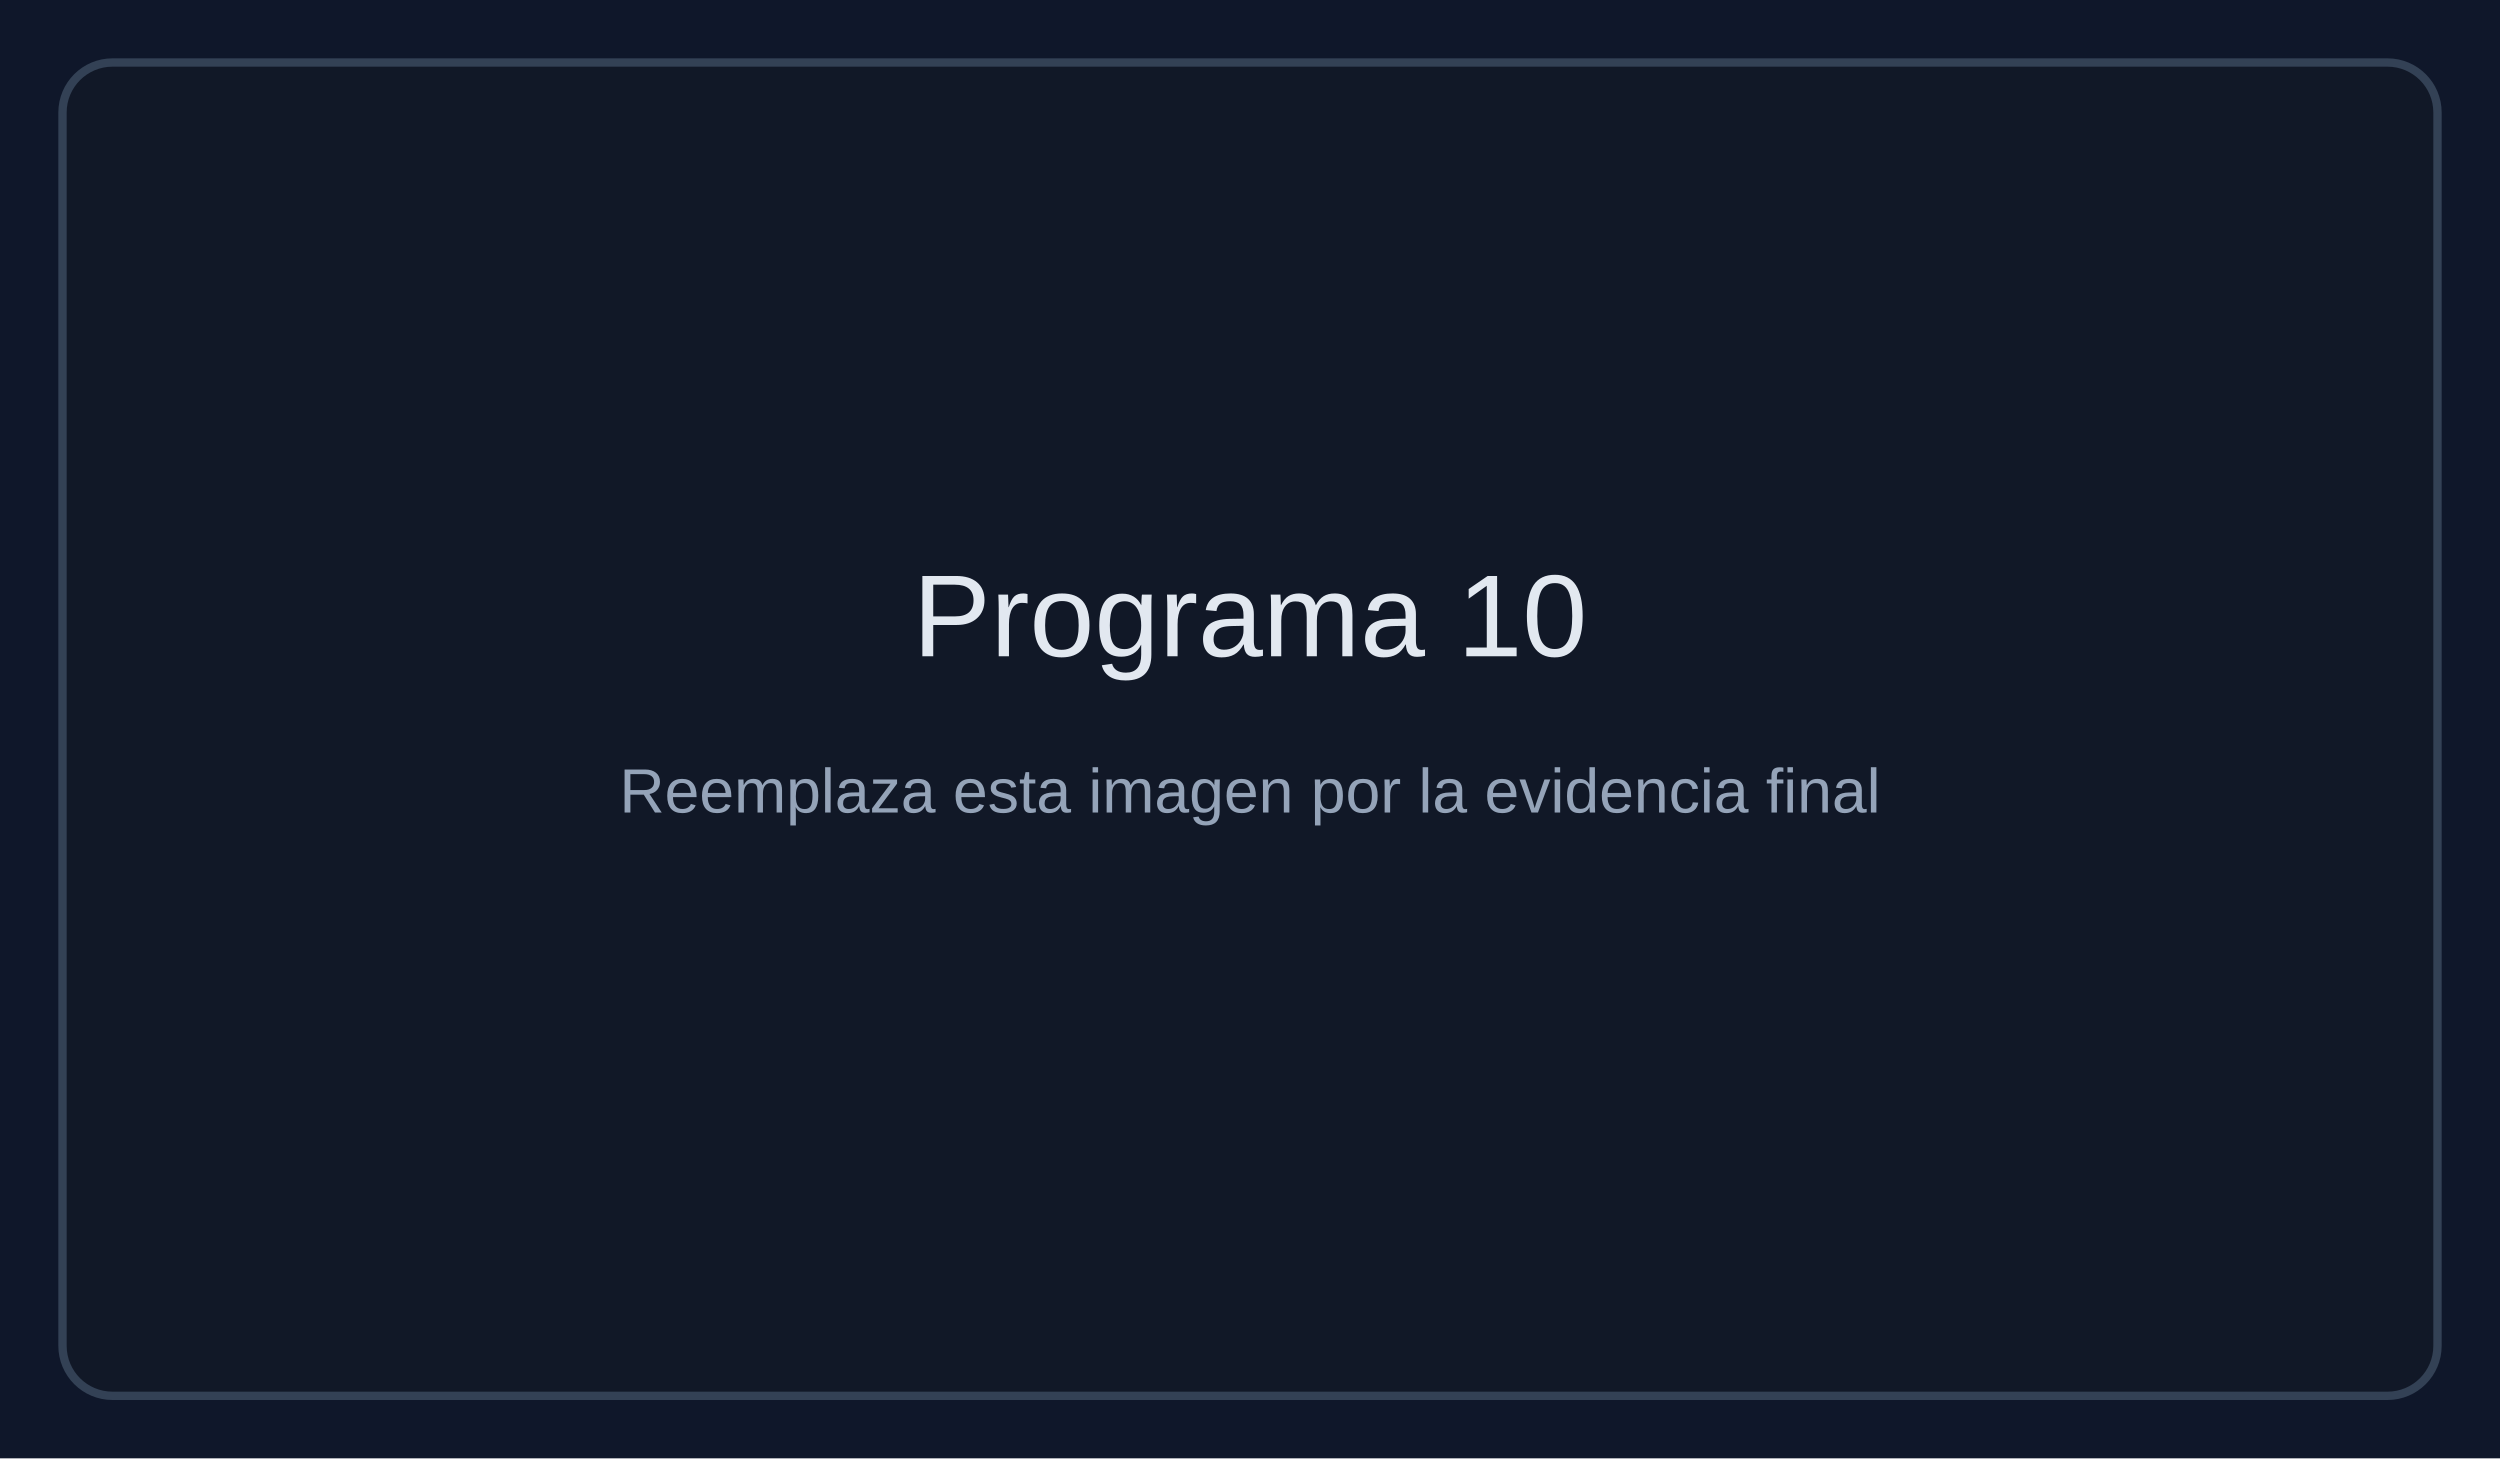
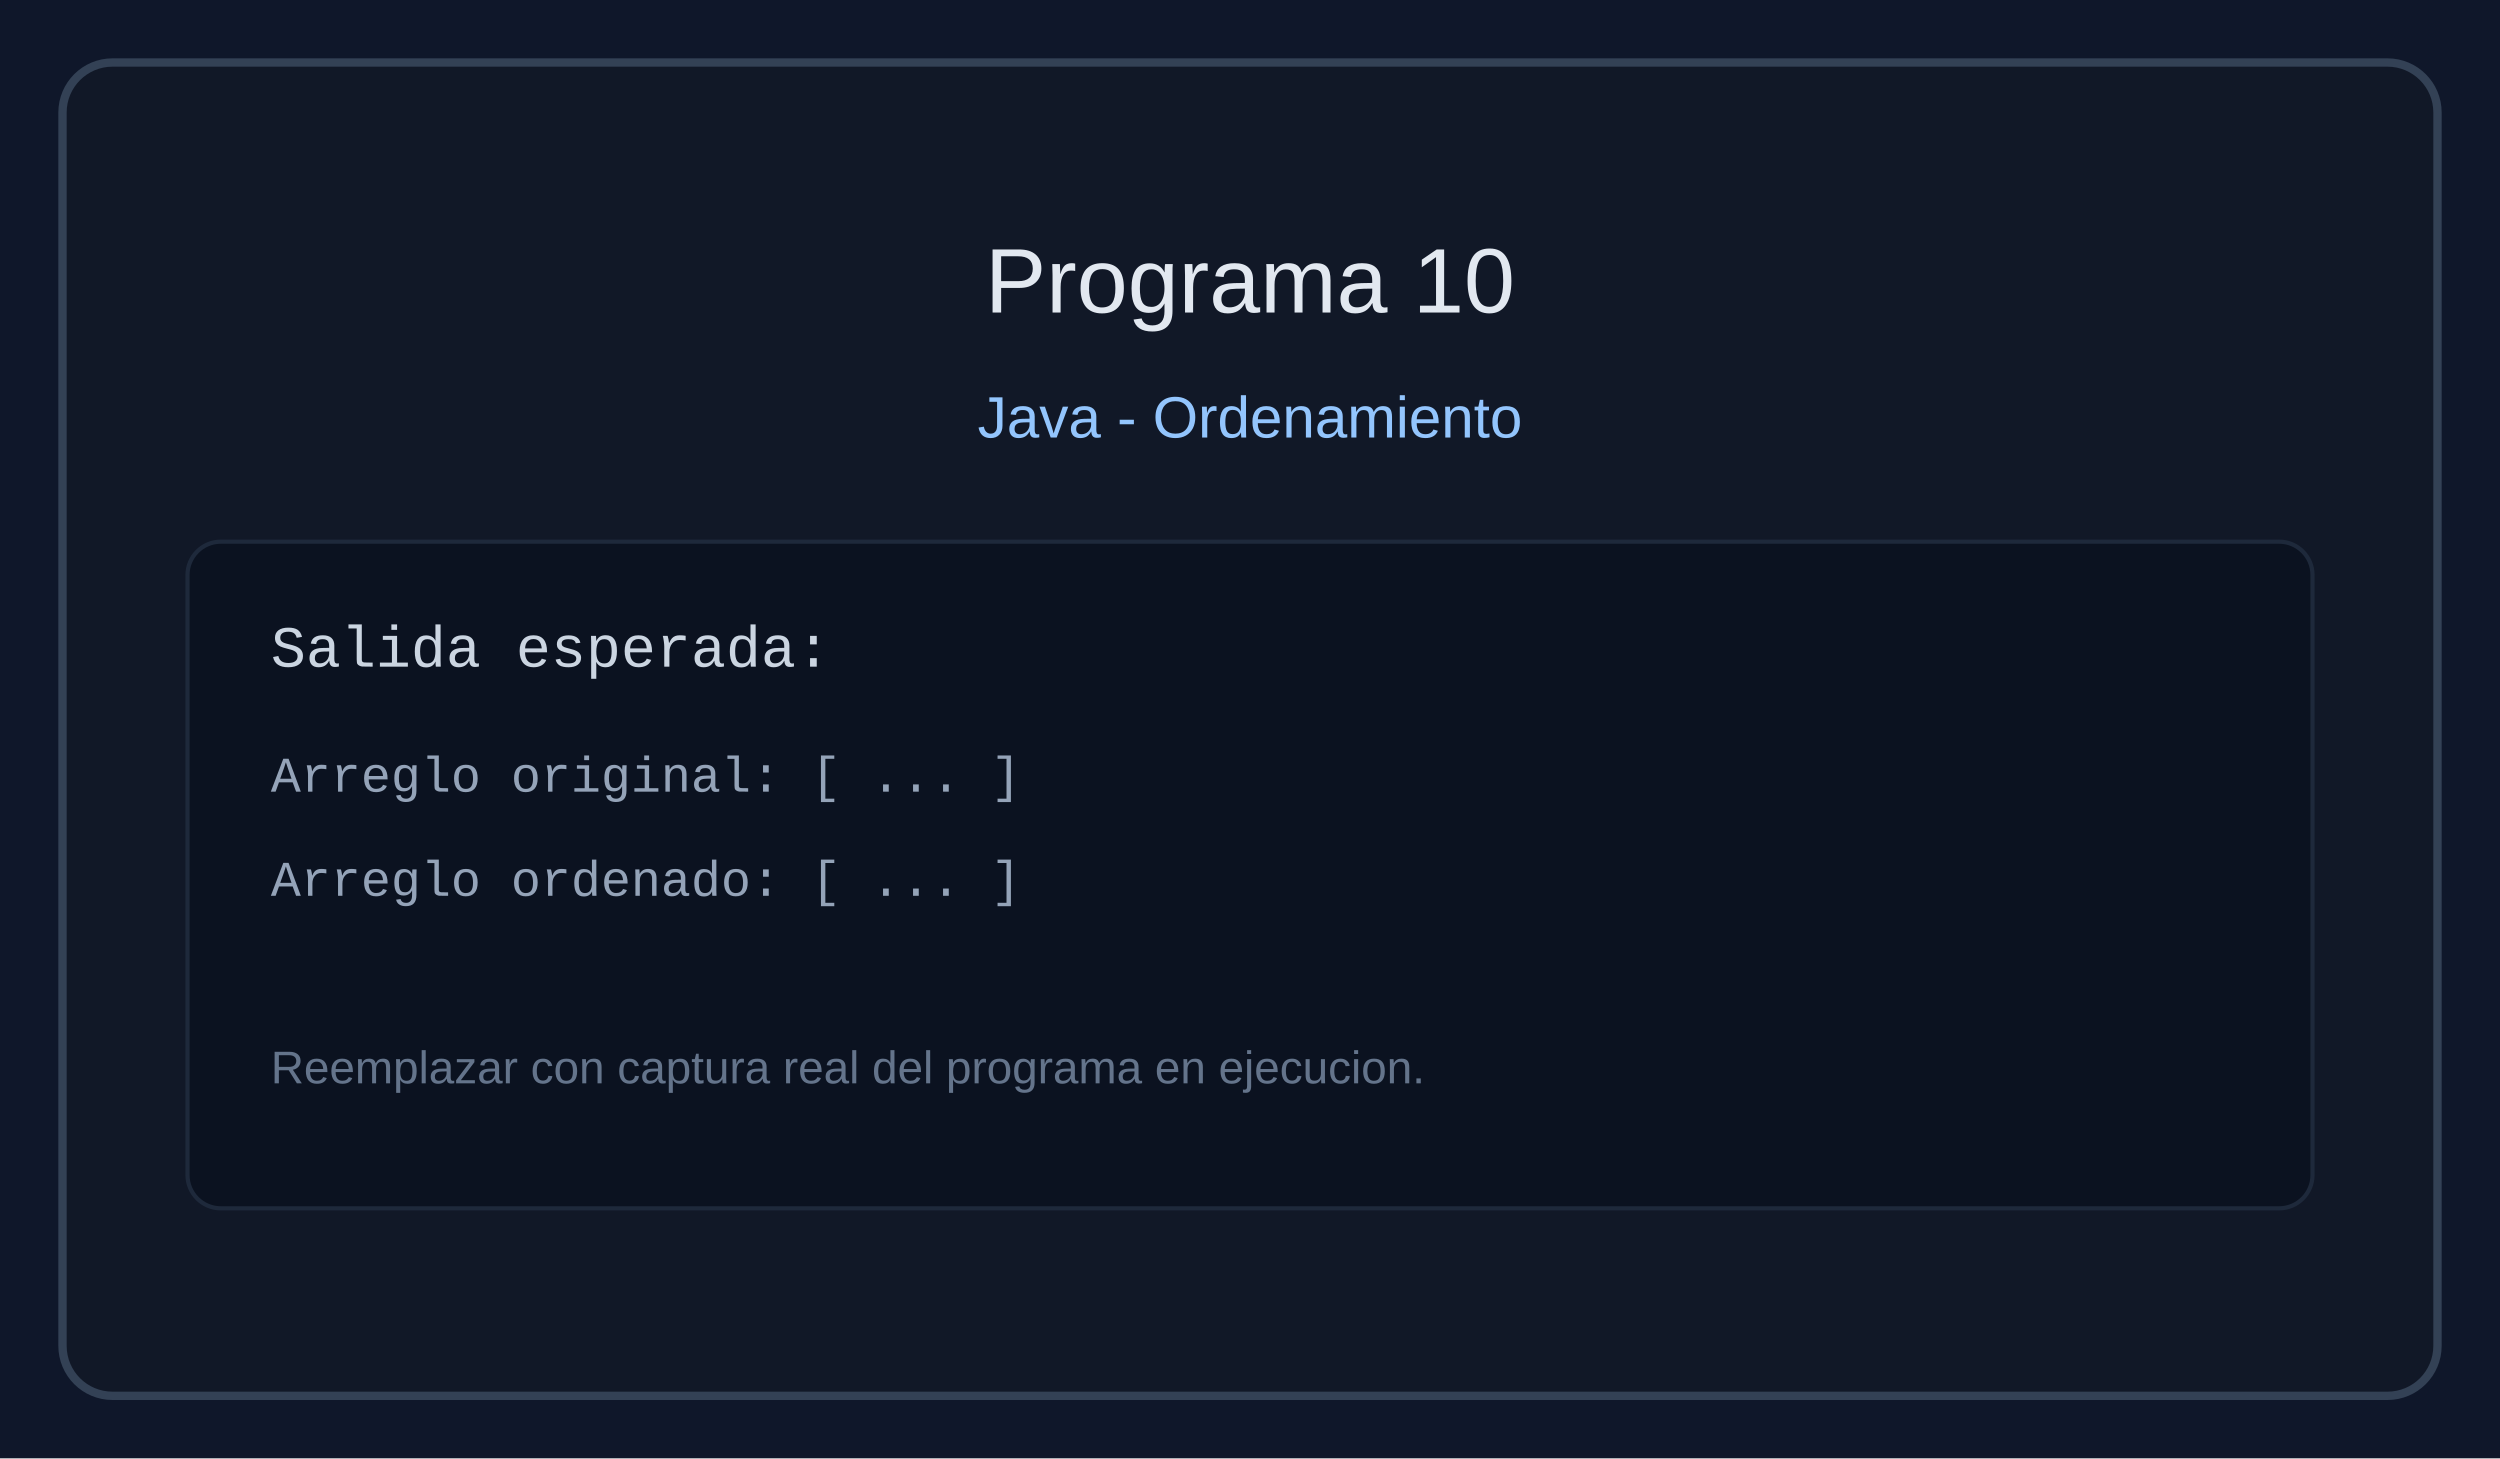
<svg xmlns="http://www.w3.org/2000/svg" width="1200" height="700" viewBox="0 0 1200 700" role="img" aria-labelledby="title desc">
  <rect width="1200" height="700" fill="#0f172a" />
  <rect x="30" y="30" width="1140" height="640" rx="24" fill="#111827" stroke="#334155" stroke-width="4" />
-   <text x="600" y="315" text-anchor="middle" fill="#e2e8f0" font-family="Arial, sans-serif" font-size="56">Programa 10</text>
-   <text x="600" y="390" text-anchor="middle" fill="#94a3b8" font-family="Arial, sans-serif" font-size="30">Reemplaza esta imagen por la evidencia final</text>
+   <text x="600" y="150" text-anchor="middle" fill="#e2e8f0" font-family="Arial, sans-serif" font-size="44">Programa 10</text>
+   <text x="600" y="210" text-anchor="middle" fill="#93c5fd" font-family="Arial, sans-serif" font-size="28">Java - Ordenamiento</text>
+   <rect x="90" y="260" width="1020" height="320" rx="16" fill="#0b1220" stroke="#1e293b" stroke-width="2" />
+   <text x="130" y="320" fill="#cbd5e1" font-family="Courier New, monospace" font-size="28">Salida esperada:</text>
+   <text x="130" y="380" fill="#94a3b8" font-family="Courier New, monospace" font-size="24">Arreglo original: [ ... ]</text>
+   <text x="130" y="430" fill="#94a3b8" font-family="Courier New, monospace" font-size="24">Arreglo ordenado: [ ... ]</text>
+   <text x="130" y="520" fill="#64748b" font-family="Arial, sans-serif" font-size="22">Reemplazar con captura real del programa en ejecucion.</text>
</svg>
